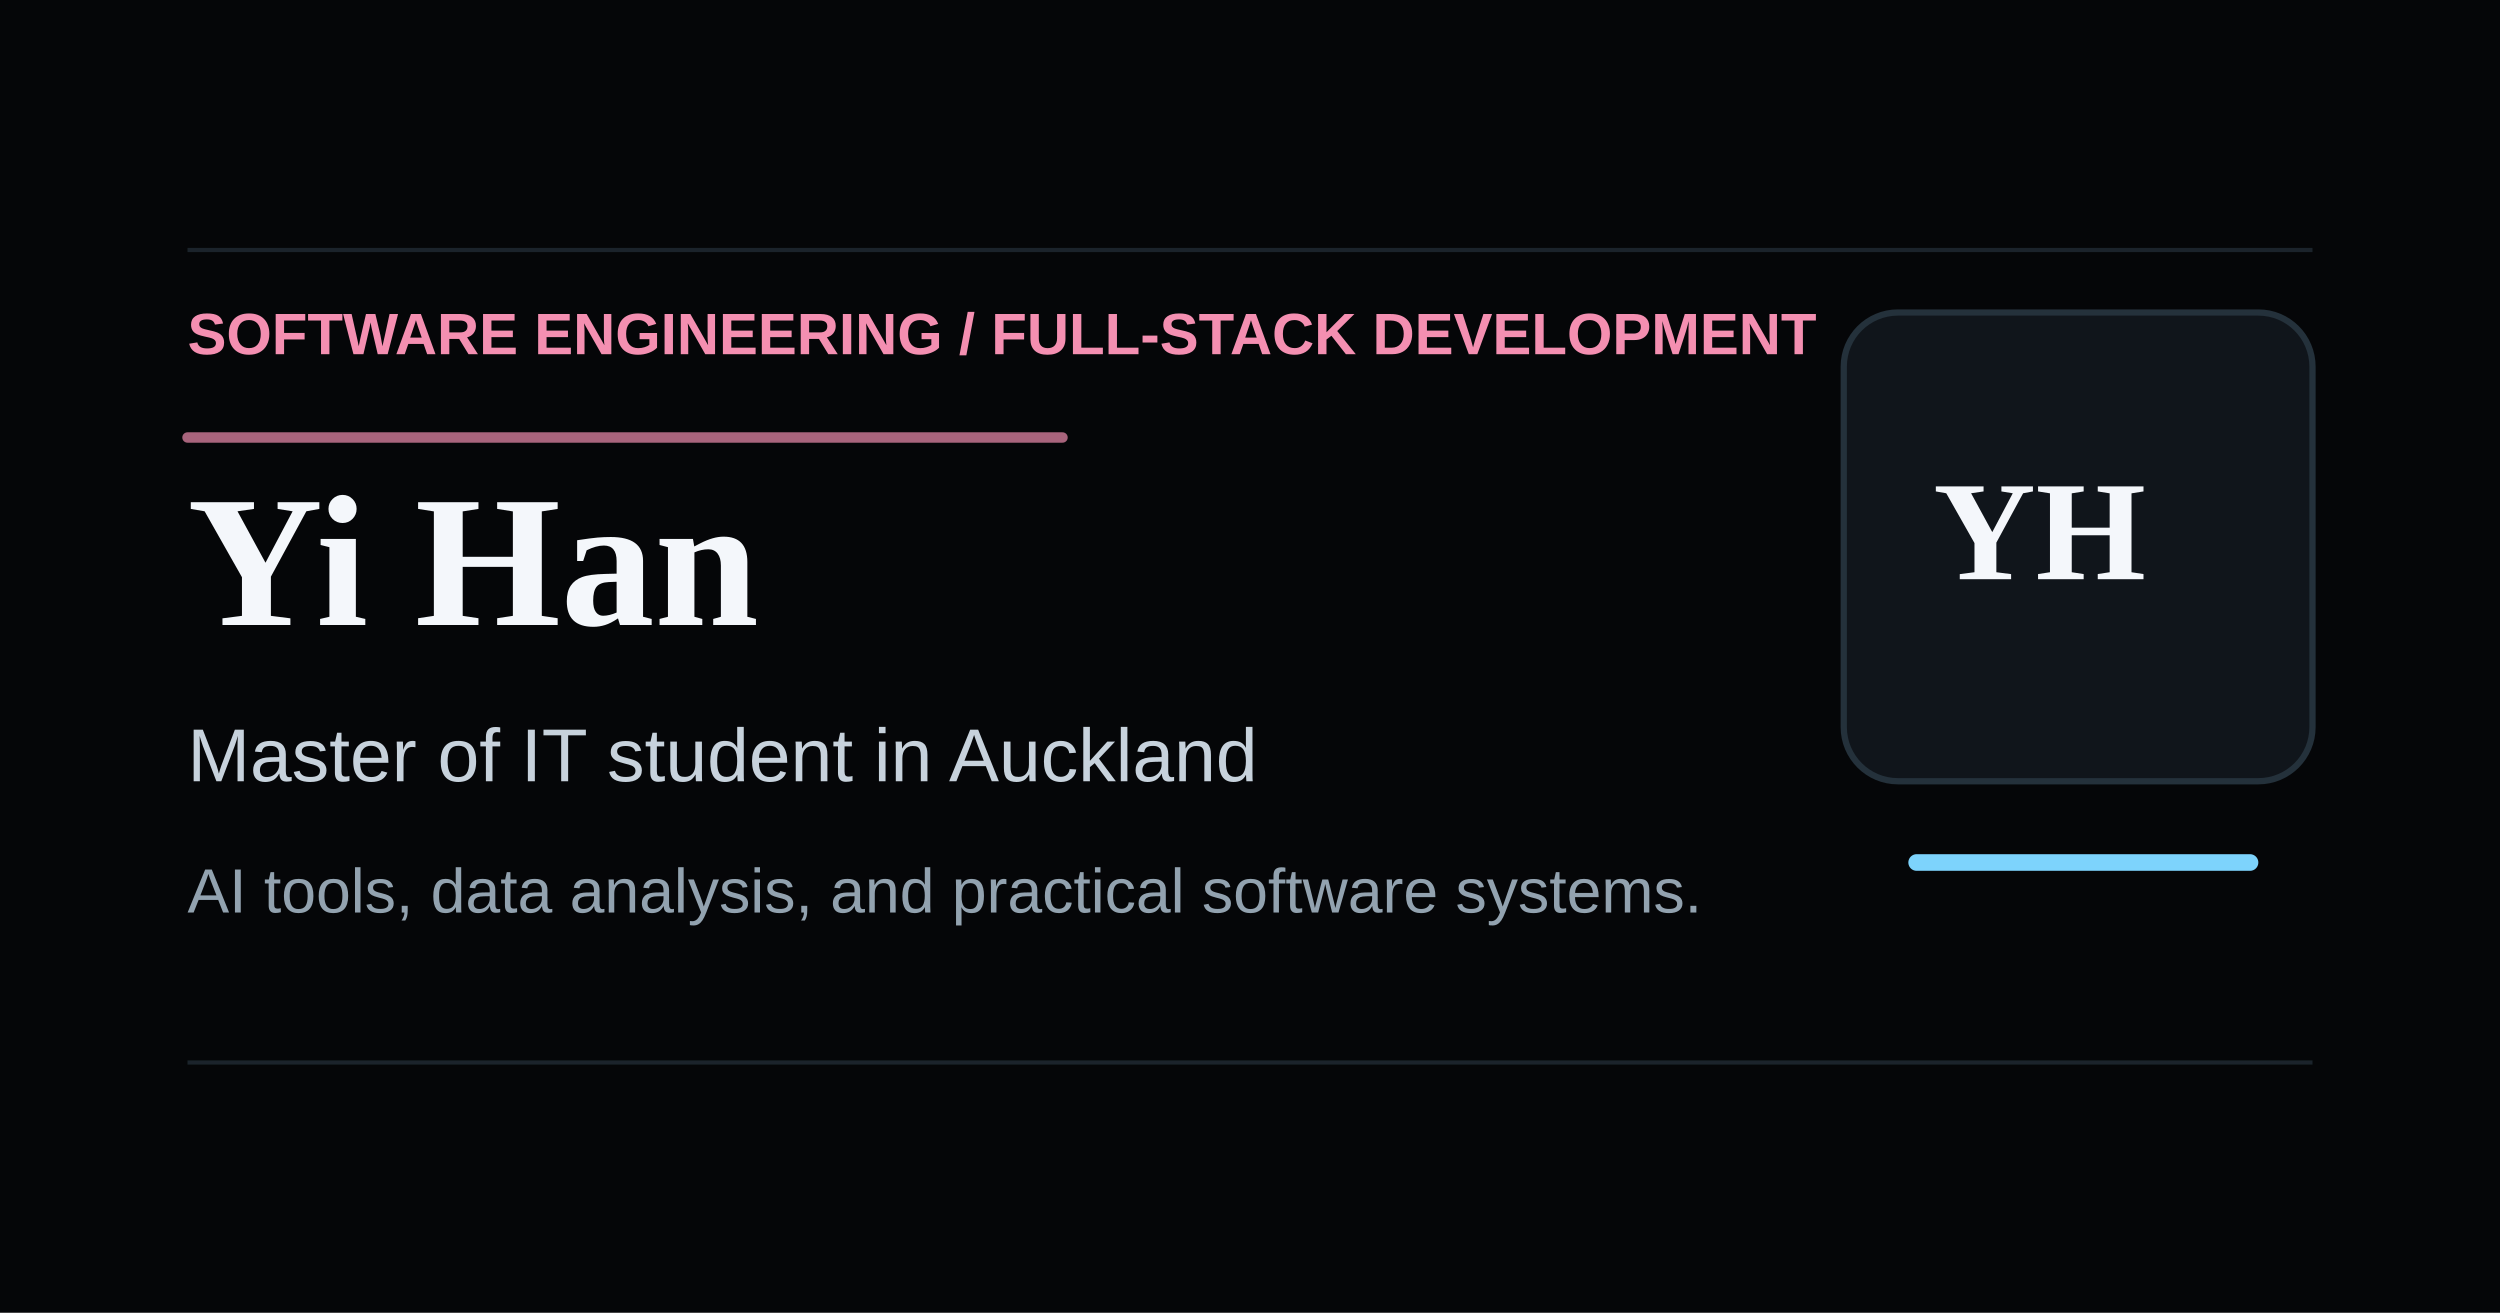
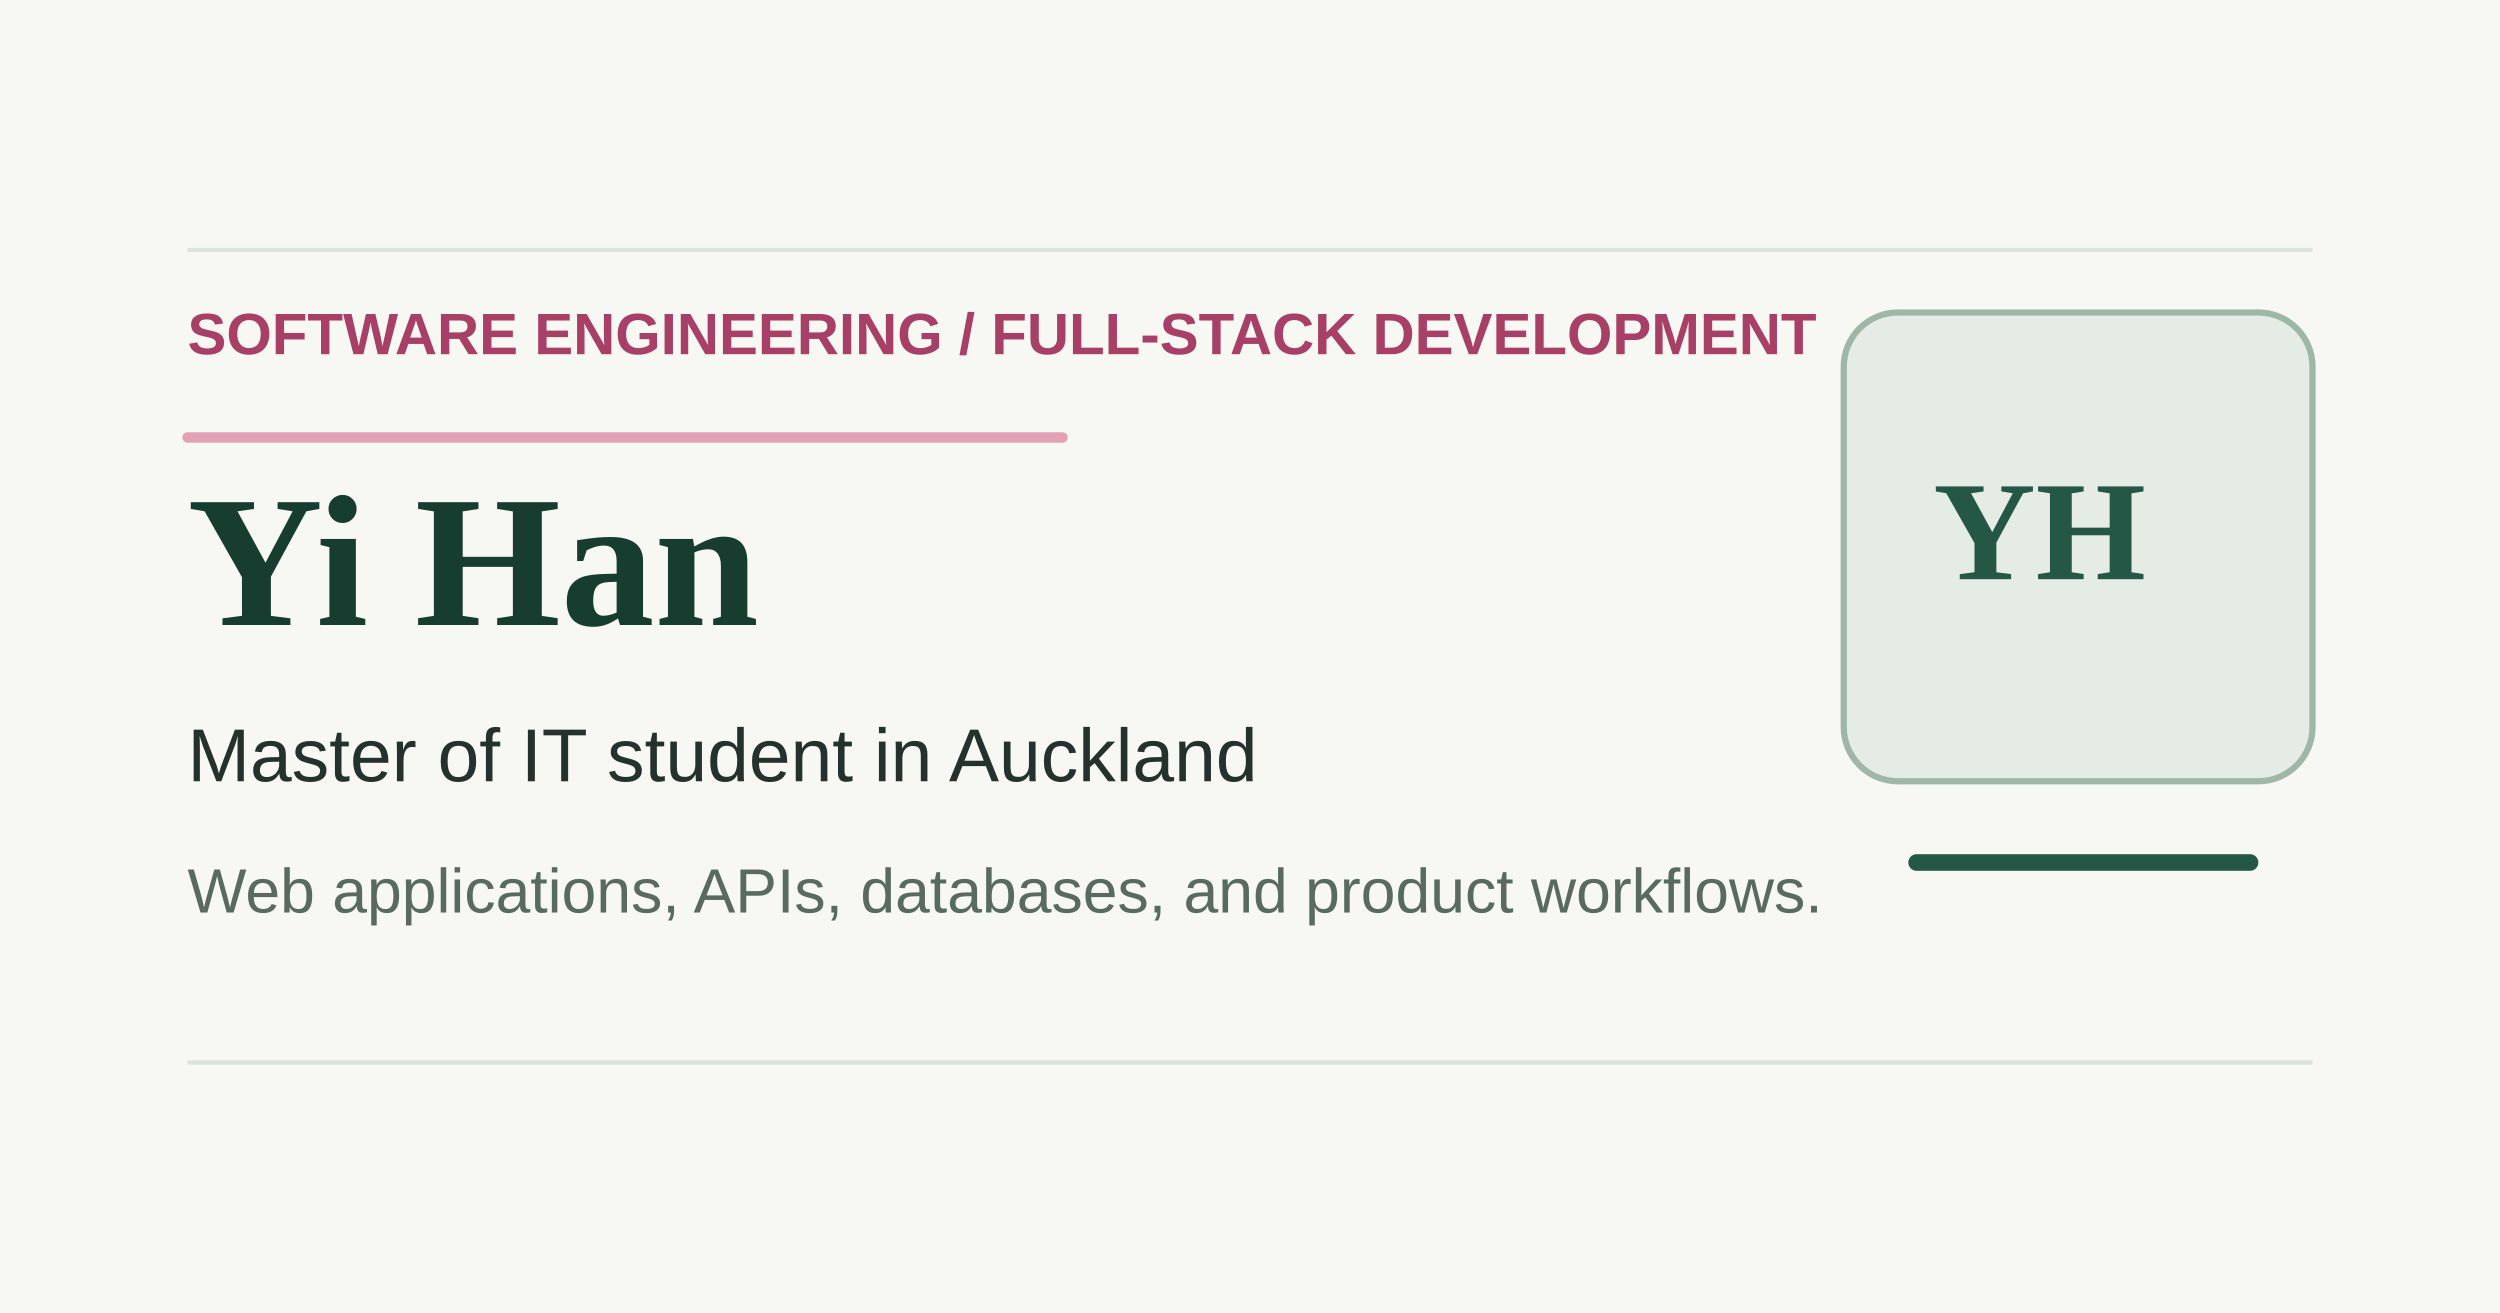
- <svg xmlns="http://www.w3.org/2000/svg" width="1200" height="630" viewBox="0 0 1200 630" role="img" aria-label="Yi Han dark data analytics and AI portfolio social preview">
-   <rect width="1200" height="630" fill="#050608" />
-   <path d="M0 0h1200v630H0z" fill="#050608" />
+ <svg xmlns="http://www.w3.org/2000/svg" width="1200" height="630" viewBox="0 0 1200 630" role="img" aria-label="Yi Han software engineering portfolio social preview">
+   <rect width="1200" height="630" fill="#f7f8f3" />
+   <path d="M0 0h1200v630H0z" fill="#f7f8f3" />
  <g opacity="0.68">
-     <path d="M90 120h1020" stroke="#24313b" stroke-width="2" />
-     <path d="M90 510h1020" stroke="#24313b" stroke-width="2" />
-     <path d="M90 210h420" stroke="#f48fb1" stroke-width="5" stroke-linecap="round" />
+     <path d="M90 120h1020" stroke="#cedbd2" stroke-width="2" />
+     <path d="M90 510h1020" stroke="#cedbd2" stroke-width="2" />
+     <path d="M90 210h420" stroke="#d97898" stroke-width="5" stroke-linecap="round" />
  </g>
-   <text x="90" y="170" fill="#f48fb1" font-family="Arial, sans-serif" font-size="28" font-weight="700">SOFTWARE ENGINEERING / FULL-STACK DEVELOPMENT</text>
-   <text x="90" y="300" fill="#f4f7fb" font-family="Georgia, 'Times New Roman', serif" font-size="90" font-weight="700">Yi Han</text>
-   <text x="90" y="375" fill="#c7d2dc" font-family="Arial, sans-serif" font-size="36">Master of IT student in Auckland</text>
-   <text x="90" y="438" fill="#92a2af" font-family="Arial, sans-serif" font-size="30">AI tools, data analysis, and practical software systems.</text>
-   <rect x="885" y="150" width="225" height="225" rx="26" fill="#10151b" stroke="#24313b" stroke-width="3" />
-   <text x="928" y="278" fill="#f4f7fb" font-family="Georgia, 'Times New Roman', serif" font-size="68" font-weight="700">YH</text>
-   <path d="M920 414h160" stroke="#7dd3fc" stroke-width="8" stroke-linecap="round" />
+   <text x="90" y="170" fill="#a83f67" font-family="Arial, sans-serif" font-size="28" font-weight="700">SOFTWARE ENGINEERING / FULL-STACK DEVELOPMENT</text>
+   <text x="90" y="300" fill="#173c30" font-family="Georgia, 'Times New Roman', serif" font-size="90" font-weight="700">Yi Han</text>
+   <text x="90" y="375" fill="#24312c" font-family="Arial, sans-serif" font-size="36">Master of IT student in Auckland</text>
+   <text x="90" y="438" fill="#596a62" font-family="Arial, sans-serif" font-size="30">Web applications, APIs, databases, and product workflows.</text>
+   <rect x="885" y="150" width="225" height="225" rx="26" fill="#e4ece5" stroke="#9eb7a7" stroke-width="3" />
+   <text x="928" y="278" fill="#245746" font-family="Georgia, 'Times New Roman', serif" font-size="68" font-weight="700">YH</text>
+   <path d="M920 414h160" stroke="#245746" stroke-width="8" stroke-linecap="round" />
</svg>
